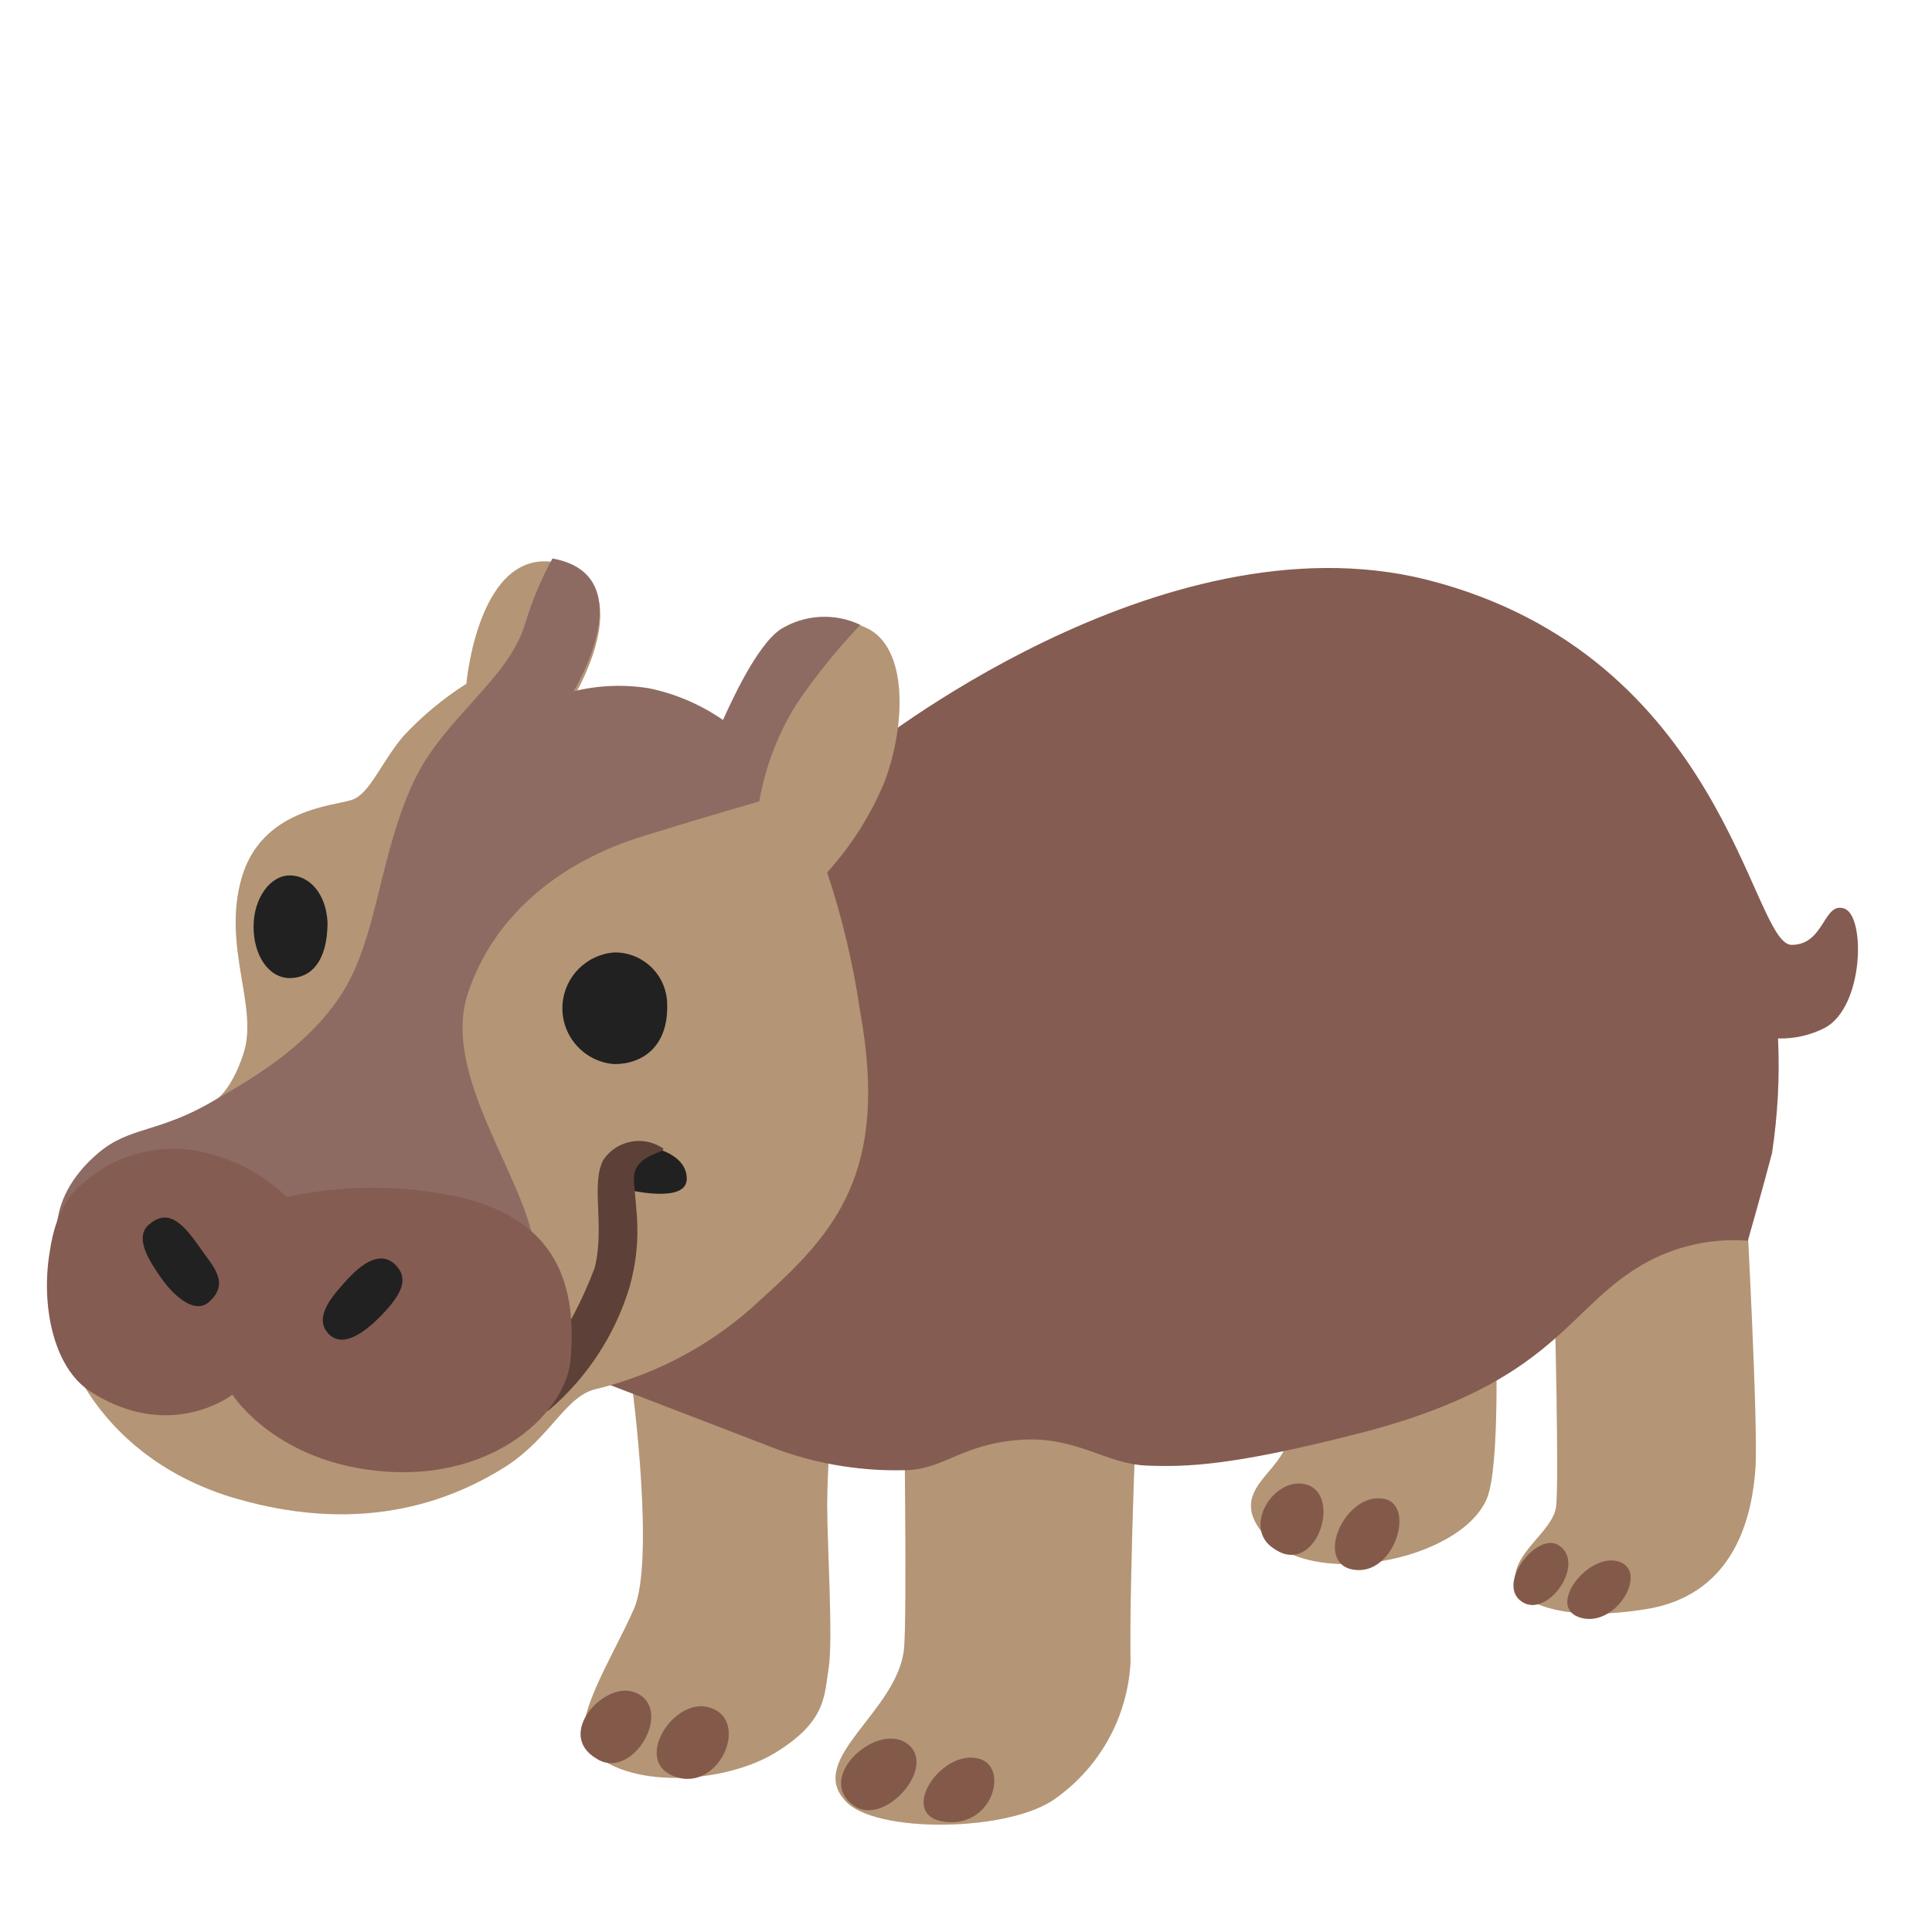
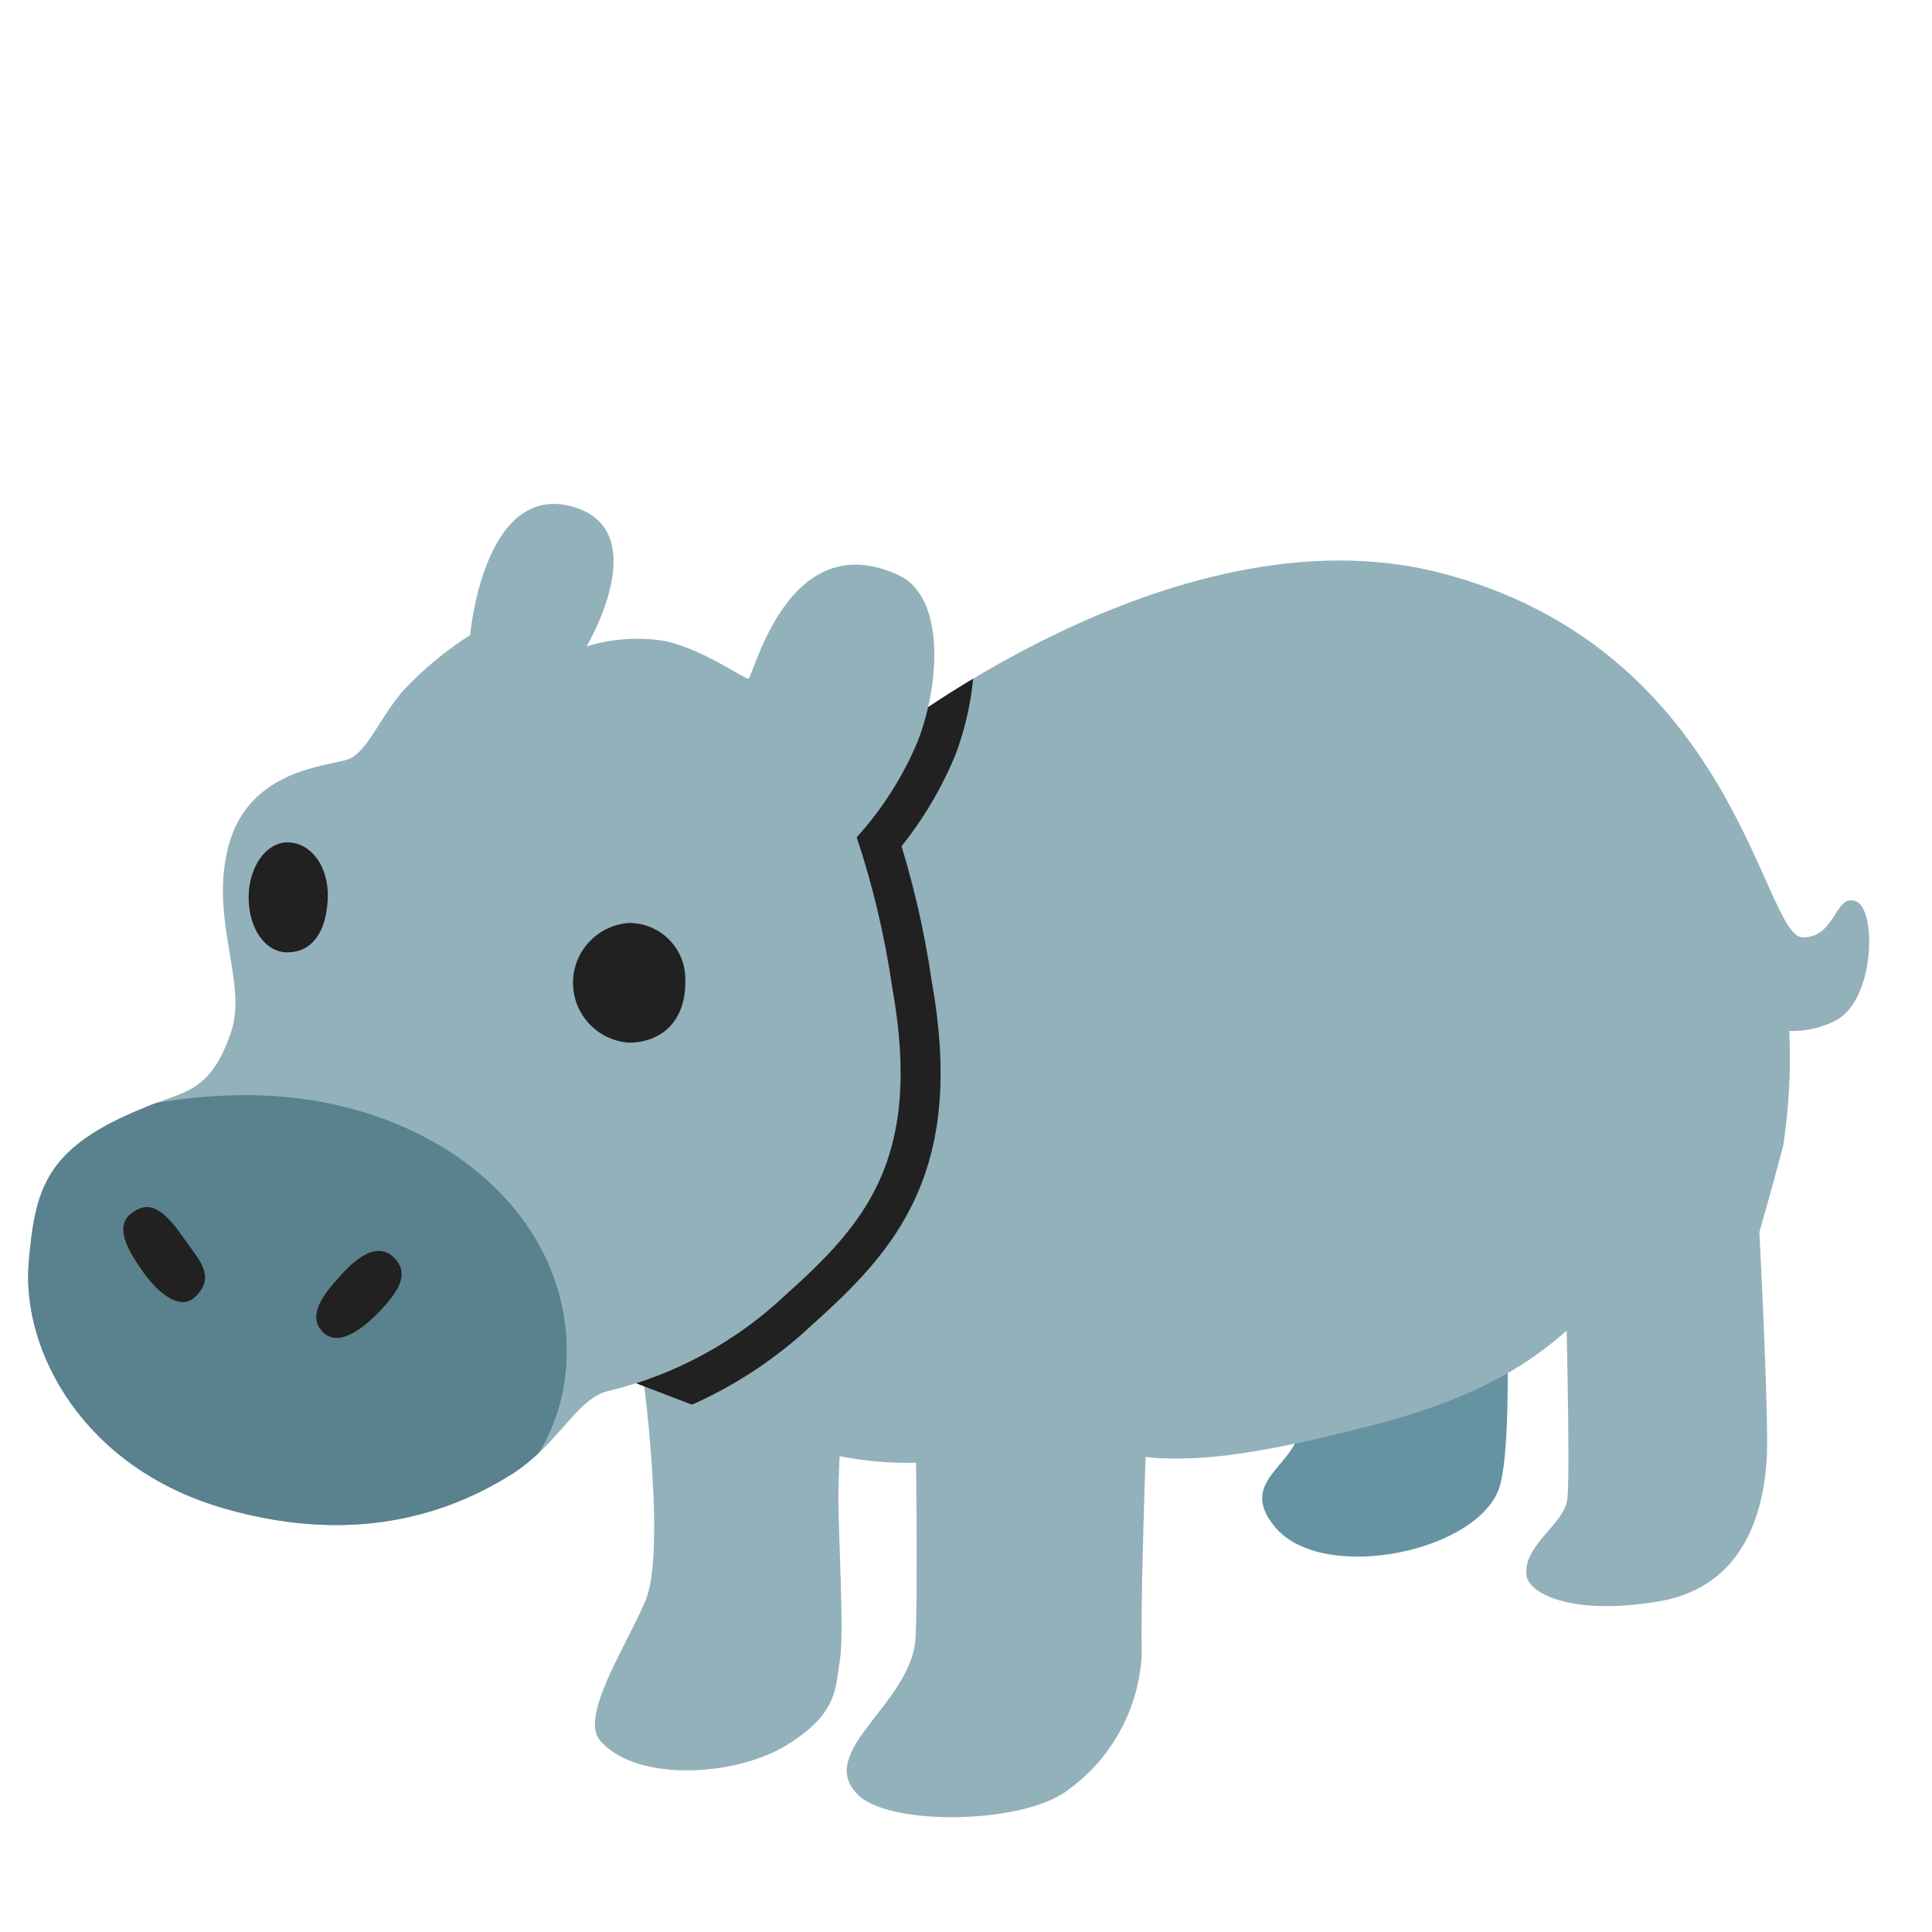
- <svg xmlns="http://www.w3.org/2000/svg" viewBox="0 0 128 128" version="1.1" xml:space="preserve" style="fill-rule:evenodd;clip-rule:evenodd;stroke-linejoin:round;stroke-miterlimit:2;">
-   <path id="path31973" d="M75.4,91.2L59.9,92.9C59.9,92.9 60.1,106.8 59.9,109.2C59.5,113.4 53.4,116.5 56,119.3C57.9,121.5 67,121.4 70,119.1C72.92,117 74.72,113.69 74.9,110.1C74.8,104.6 75.4,90.5 75.4,91.2Z" style="fill:rgb(161,134,127);fill-rule:nonzero;" />
-   <path id="path319731" d="M75.4,91.2L59.9,92.9C59.9,92.9 60.1,106.8 59.9,109.2C59.5,113.4 53.4,116.5 56,119.3C57.9,121.5 67,121.4 70,119.1C72.92,117 74.72,113.69 74.9,110.1C74.8,104.6 75.4,90.5 75.4,91.2Z" style="fill:rgb(255,213,79);fill-opacity:0.2;fill-rule:nonzero;" />
-   <path id="path31984" d="M99.1,88.5C99.1,88.5 99.4,97.2 98.5,99.3C96.7,103.5 86.5,105.4 83.6,101.5C81.4,98.7 84.9,97.6 85.3,95.4C85.7,93.2 85.7,85.4 85.7,85.4L115.7,79.8C115.7,79.8 116.5,94.6 116.3,97.3C116.1,100 115.2,105.6 109.1,106.6C103,107.6 100.5,105.9 100.4,104.9C100.1,102.9 102.9,101.5 103.1,99.8C103.3,98.1 103,86.4 103,86.4L99.1,88.5Z" style="fill:rgb(161,134,127);fill-rule:nonzero;" />
-   <path id="path319841" d="M99.1,88.5C99.1,88.5 99.4,97.2 98.5,99.3C96.7,103.5 86.5,105.4 83.6,101.5C81.4,98.7 84.9,97.6 85.3,95.4C85.7,93.2 85.7,85.4 85.7,85.4L115.7,79.8C115.7,79.8 116.5,94.6 116.3,97.3C116.1,100 115.2,105.6 109.1,106.6C103,107.6 100.5,105.9 100.4,104.9C100.1,102.9 102.9,101.5 103.1,99.8C103.3,98.1 103,86.4 103,86.4L99.1,88.5Z" style="fill:rgb(255,213,79);fill-opacity:0.2;fill-rule:nonzero;" />
-   <path id="path31995" d="M41.9,92C41.9,92 43.4,103.4 42,106.6C40.6,109.8 37.7,114.2 39,115.8C41.4,118.6 48,118.2 51.4,116.1C54.8,114 54.6,112.3 54.9,110.5C55.2,108.7 54.8,102.2 54.8,99.7C54.8,97.2 55.2,92.2 55.2,92.2L41.9,92Z" style="fill:rgb(161,134,127);fill-rule:nonzero;" />
-   <path id="path319951" d="M41.9,92C41.9,92 43.4,103.4 42,106.6C40.6,109.8 37.7,114.2 39,115.8C41.4,118.6 48,118.2 51.4,116.1C54.8,114 54.6,112.3 54.9,110.5C55.2,108.7 54.8,102.2 54.8,99.7C54.8,97.2 55.2,92.2 55.2,92.2L41.9,92Z" style="fill:rgb(255,213,79);fill-opacity:0.2;fill-rule:nonzero;" />
-   <path id="path31997" d="M60.4,115.8C58.6,113.7 54,117.5 56.4,119.5C58.3,121.2 61.8,117.5 60.4,115.8Z" style="fill:rgb(131,90,74);fill-rule:nonzero;" />
-   <path id="path31999" d="M64.8,116.5C62.3,115.9 59.4,120.3 62.6,120.7C65.8,121.1 66.9,117 64.8,116.5Z" style="fill:rgb(131,90,74);fill-rule:nonzero;" />
-   <path id="path32001" d="M46.9,113.1C44.6,112.5 41.9,116.7 44.7,117.7C47.7,118.8 49.8,113.8 46.9,113.1Z" style="fill:rgb(131,90,74);fill-rule:nonzero;" />
-   <path id="path32003" d="M42,112.1C40,111.4 36.8,114.9 39.5,116.5C41.9,118.1 44.8,113.1 42,112.1Z" style="fill:rgb(131,90,74);fill-rule:nonzero;" />
-   <path id="path32005" d="M86.7,98.4C88.9,99.3 87.1,104.5 84.4,102.6C82.2,101.2 84.5,97.6 86.7,98.4Z" style="fill:rgb(131,90,74);fill-rule:nonzero;" />
-   <path id="path32007" d="M91.7,99.3C93.8,99.7 92.4,104.4 89.7,104C87,103.6 89.1,98.8 91.7,99.3Z" style="fill:rgb(131,90,74);fill-rule:nonzero;" />
-   <path id="path32009" d="M103.3,102.4C101.9,101.4 99.1,104.9 100.8,106.1C102.5,107.3 105.1,103.6 103.3,102.4Z" style="fill:rgb(131,90,74);fill-rule:nonzero;" />
-   <path id="path32011" d="M107,103.4C105,103.1 102.4,106.6 104.8,107.2C107.2,107.8 109.4,103.8 107,103.4Z" style="fill:rgb(131,90,74);fill-rule:nonzero;" />
-   <path id="path32028" d="M57.2,49.9C57.2,49.9 76.8,34 94.5,38.4C114.3,43.4 116,62.6 118.7,62.6C120.9,62.6 120.8,59.7 122.2,60.2C123.6,60.7 123.5,66.7 120.9,68.1C119.94,68.59 118.88,68.83 117.8,68.8C117.92,71.34 117.78,73.89 117.4,76.4C116.8,78.7 115.8,82.2 115.8,82.2C113.16,82 110.53,82.66 108.3,84.1C103.6,87.1 102.5,91.9 89.5,95.1C81.6,97.1 78.6,97.2 76,97.1C73.2,97 71.3,95.1 67.5,95.4C63.7,95.7 62.6,97.3 60.1,97.4C57.24,97.49 54.4,97.05 51.7,96.1L38.7,91.1L53.9,50.6L57.2,49.9Z" style="fill:rgb(133,92,82);fill-rule:nonzero;" />
-   <path id="path32041" d="M54.8,57.8C56.4,56.03 57.69,54 58.6,51.8C60,48.1 60.2,42.9 57.4,41.6C50.5,38.4 48.4,48 48.1,48C47.8,48 44.9,45.9 42.5,45.6C41.02,45.43 39.52,45.56 38.1,46C38.1,46 42.5,38.6 37,37.3C31.7,36.1 30.9,45.3 30.9,45.3C29.36,46.28 27.94,47.46 26.7,48.8C25.2,50.6 24.5,52.6 23.3,53C22.1,53.4 17.3,53.6 16,58.2C14.7,62.8 17.2,66.8 16.1,69.9C14.8,73.7 13.1,73.5 10.8,74.5C4.6,77 4,79.5 3.6,84.2C3.2,89.6 7,96.8 15.7,99.3C24.4,101.8 30.3,99.2 33.6,97.1C36.6,95.1 37.5,92.4 39.6,92C43.65,91 47.37,88.96 50.4,86.1C55.3,81.7 58.9,77.7 57,67.1C56.54,63.94 55.81,60.83 54.8,57.8Z" style="fill:rgb(161,134,127);fill-rule:nonzero;" />
-   <path id="path320411" d="M54.8,57.8C56.4,56.03 57.69,54 58.6,51.8C60,48.1 60.2,42.9 57.4,41.6C50.5,38.4 48.4,48 48.1,48C47.8,48 44.9,45.9 42.5,45.6C41.02,45.43 39.52,45.56 38.1,46C38.1,46 42.5,38.6 37,37.3C31.7,36.1 30.9,45.3 30.9,45.3C29.36,46.28 27.94,47.46 26.7,48.8C25.2,50.6 24.5,52.6 23.3,53C22.1,53.4 17.3,53.6 16,58.2C14.7,62.8 17.2,66.8 16.1,69.9C14.8,73.7 13.1,73.5 10.8,74.5C4.6,77 4,79.5 3.6,84.2C3.2,89.6 7,96.8 15.7,99.3C24.4,101.8 30.3,99.2 33.6,97.1C36.6,95.1 37.5,92.4 39.6,92C43.65,91 47.37,88.96 50.4,86.1C55.3,81.7 58.9,77.7 57,67.1C56.54,63.94 55.81,60.83 54.8,57.8Z" style="fill:rgb(255,213,79);fill-opacity:0.2;fill-rule:nonzero;" />
-   <path id="path32052" d="M34.8,41.3C33.7,45 29.5,47.5 27.5,51.6C25.5,55.7 25.1,60.5 23.6,64C21.7,68.6 17,71.3 14.2,72.9C10.5,75.1 8.6,74.6 6.5,76.4C3.2,79.2 3.8,82.1 3.8,82.1L33.3,85.8C33.3,85.8 35.6,84 35.4,82.6C34.8,78 29.2,71.2 31,65.8C32.8,60.4 37.4,57 42.6,55.4C47.1,54 50.3,53.1 50.3,53.1C50.71,50.79 51.55,48.58 52.8,46.6C54.06,44.75 55.46,43.02 57,41.4C55.3,40.59 53.3,40.7 51.7,41.7C50.1,42.8 48.4,46.6 47.9,47.7C46.42,46.68 44.76,45.96 43,45.6C41.34,45.33 39.64,45.4 38,45.8C38,45.8 42.7,38.1 36.6,37C35.85,38.37 35.25,39.81 34.8,41.3Z" style="fill:rgb(141,107,99);fill-rule:nonzero;" />
-   <path id="path32067" d="M41.5,78.8C41.5,78.8 45.5,79.8 45.5,78.1C45.5,76.4 43.1,75.9 42.6,76C42.1,76.1 39.9,76.3 41.5,78.8Z" style="fill:rgb(33,33,33);fill-rule:nonzero;" />
-   <path id="path32069" d="M36.4,89.8C37.62,87.99 38.63,86.04 39.4,84C40.1,81.2 39.1,78.4 40,76.8C40.86,75.58 42.52,75.23 43.8,76C44.6,76.4 41.9,76.3 42,78.2C42.1,80.1 42.6,82.1 41.7,85.3C40.74,88.45 38.9,91.26 36.4,93.4C35.2,94.3 36.4,89.8 36.4,89.8Z" style="fill:rgb(93,64,55);fill-rule:nonzero;" />
-   <path id="path32071" d="M19,79.3C22.76,78.49 26.64,78.49 30.4,79.3C36.4,80.7 38.3,84.5 37.8,90.1C37.5,93.5 32.9,98 25.6,97.5C18.3,97 15.4,92.4 15.4,92.4C15.4,92.4 11.3,95.6 6,92.2C3.5,90.6 2.7,86.4 3.3,82.9C3.7,80.2 4.7,79 5.6,78.3C7.94,76.28 11.15,75.6 14.1,76.5C15.94,77.01 17.63,77.97 19,79.3Z" style="fill:rgb(133,92,82);fill-rule:nonzero;" />
-   <path id="path32073" d="M22.8,85C21.8,86.1 20.8,87.4 21.8,88.4C22.8,89.4 24.4,88.1 25.5,86.9C26.6,85.7 27.1,84.7 26.2,83.8C25.3,82.9 24.1,83.5 22.8,85Z" style="fill:rgb(33,33,33);fill-rule:nonzero;" />
-   <path id="path32075" d="M13.2,82.6C11.9,80.7 11,80.2 9.9,81.1C8.8,82 10,83.7 10.7,84.7C11.4,85.7 12.8,87.1 13.8,86.3C15.3,85 14.1,83.9 13.2,82.6Z" style="fill:rgb(33,33,33);fill-rule:nonzero;" />
-   <path id="path32077" d="M44.2,66.5C44.3,69.3 42.6,70.5 40.7,70.5C38.66,70.35 37.12,68.57 37.27,66.53C37.4,64.7 38.86,63.24 40.7,63.1C42.6,63.08 44.17,64.6 44.2,66.5Z" style="fill:rgb(33,33,33);fill-rule:nonzero;" />
-   <path id="path32079" d="M21.7,61.1C21.7,63.7 20.6,64.8 19.2,64.8C17.8,64.8 16.8,63.3 16.8,61.4C16.8,59.5 17.9,58 19.2,58C20.5,58 21.6,59.2 21.7,61.1Z" style="fill:rgb(33,33,33);fill-rule:nonzero;" />
+ <svg xmlns="http://www.w3.org/2000/svg" viewBox="0 0 128 128" version="1.1" xml:space="preserve" style="fill-rule:evenodd;clip-rule:evenodd;stroke-linejoin:round;stroke-miterlimit:2;" id="svg1">
+   <defs id="defs1">
+     <clipPath clipPathUnits="userSpaceOnUse" id="clipPath2">
+       <path id="path3" d="m 54.8,57.8 c 1.6,-1.77 2.89,-3.8 3.8,-6 1.4,-3.7 1.6,-8.9 -1.2,-10.2 -6.9,-3.2 -9,6.4 -9.3,6.4 -0.3,0 -3.2,-2.1 -5.6,-2.4 -1.48,-0.17 -2.98,-0.04 -4.4,0.4 0,0 4.4,-7.4 -1.1,-8.7 -5.3,-1.2 -6.1,8 -6.1,8 -1.54,0.98 -2.96,2.16 -4.2,3.5 -1.5,1.8 -2.2,3.8 -3.4,4.2 -1.2,0.4 -6,0.6 -7.3,5.2 -1.3,4.6 1.2,8.6 0.1,11.7 -1.3,3.8 -3,3.6 -5.3,4.6 -6.2,2.5 -6.8,5 -7.2,9.7 -0.4,5.4 3.4,12.6 12.1,15.1 8.7,2.5 14.6,-0.1 17.9,-2.2 3,-2 3.9,-4.7 6,-5.1 4.05,-1 7.77,-3.04 10.8,-5.9 4.9,-4.4 8.5,-8.4 6.6,-19 -0.46,-3.16 -1.19,-6.27 -2.2,-9.3 z" style="fill:#ffd54f;fill-opacity:0.2;fill-rule:nonzero" />
+     </clipPath>
+     <clipPath clipPathUnits="userSpaceOnUse" id="clipPath7">
+       <path id="path7" d="m 57.2,49.9 c 0,0 19.6,-15.9 37.3,-11.5 19.8,5 21.5,24.2 24.2,24.2 2.2,0 2.1,-2.9 3.5,-2.4 1.4,0.5 1.3,6.5 -1.3,7.9 -0.96,0.49 -2.02,0.73 -3.1,0.7 0.12,2.54 -0.02,5.09 -0.4,7.6 -0.6,2.3 -1.6,5.8 -1.6,5.8 -2.64,-0.2 -5.27,0.46 -7.5,1.9 -4.7,3 -5.8,7.8 -18.8,11 -7.9,2 -10.9,2.1 -13.5,2 -2.8,-0.1 -4.7,-2 -8.5,-1.7 -3.8,0.3 -4.9,1.9 -7.4,2 -2.86,0.09 -5.7,-0.35 -8.4,-1.3 l -13,-5 15.2,-40.5 z" style="fill:#93b1bb;fill-opacity:1;fill-rule:nonzero" />
+     </clipPath>
+   </defs>
+   <path d="m 99.843,88.005 c 0,0 0.3,8.7 -0.6,10.8 -1.8,4.2 -12,6.1 -14.9,2.2 -2.2,-2.8 1.3,-3.9 1.7,-6.1 0.4,-2.2 0.4,-10 0.4,-10" style="fill:#6593a2;fill-opacity:1;fill-rule:nonzero" id="path1-9" />
+   <path id="path31973" d="m 76.143,90.705 -15.5,1.7 c 0,0 0.2,13.9 0,16.3 -0.4,4.2 -6.5,7.3 -3.9,10.1 1.9,2.2 11,2.1 14,-0.2 2.92,-2.1 4.72,-5.41 4.9,-9 -0.1,-5.5 0.5,-19.6 0.5,-18.9 z" style="fill:#93b1bb;fill-rule:nonzero;fill-opacity:1" />
+   <path style="fill:#93b1bb;fill-opacity:1;fill-rule:nonzero" d="m 116.443,79.305 c 0,0 0.8,14.8 0.6,17.5 -0.2,2.7 -1.1,8.3 -7.2,9.3 -6.1,1 -8.6,-0.7 -8.7,-1.7 -0.3,-2 2.5,-3.4 2.7,-5.1 0.2,-1.7 -0.1,-13.4 -0.1,-13.4 z" id="path31984" />
+   <path id="path31995" d="m 42.643,91.505 c 0,0 1.5,11.4 0.1,14.6 -1.4,3.2 -4.3,7.6 -3,9.2 2.4,2.8 9,2.4 12.4,0.3 3.4,-2.1 3.2,-3.8 3.5,-5.6 0.3,-1.8 -0.1,-8.3 -0.1,-10.8 0,-2.5 0.4,-7.5 0.4,-7.5 z" style="fill:#93b1bb;fill-rule:nonzero;fill-opacity:1" />
+   <path id="path32028" d="m 57.943,49.405 c 0,0 19.6,-15.9 37.3,-11.5 19.8,5 21.5,24.2 24.2,24.2 2.2,0 2.1,-2.9 3.5,-2.4 1.4,0.5 1.3,6.5 -1.3,7.9 -0.96,0.49 -2.02,0.73 -3.1,0.7 0.12,2.54 -0.02,5.09 -0.4,7.6 -0.6,2.3 -1.6,5.8 -1.6,5.8 -2.64,-0.2 -5.27,0.46 -7.5,1.9 -4.7,3 -5.8,7.8 -18.8,11 -7.9,2 -10.9,2.1 -13.5,2 -2.8,-0.1 -4.7,-2 -8.5,-1.7 -3.8,0.3 -4.9,1.9 -7.4,2 -2.86,0.09 -5.7,-0.35 -8.4,-1.3 l -13,-5 15.2,-40.5 z" style="fill:#93b1bb;fill-opacity:1;fill-rule:nonzero" />
+   <path id="path4" d="m 56.017,55.965 c 1.715,-1.897 3.097,-4.072 4.072,-6.43 1.5,-3.965 1.715,-9.537 -1.286,-10.93 -7.394,-3.429 -9.644,6.858 -9.966,6.858 -0.321,0 -3.429,-2.25 -6.001,-2.572 -1.586,-0.182 -3.193,-0.043 -4.715,0.429 0,0 4.715,-7.93 -1.179,-9.323 -5.68,-1.286 -6.537,8.573 -6.537,8.573 -1.65,1.05 -3.172,2.315 -4.501,3.751 -1.607,1.929 -2.358,4.072 -3.643,4.501 -1.286,0.429 -6.43,0.643 -7.823,5.572 -1.393,4.929 1.286,9.216 0.107,12.538 -1.393,4.072 -3.215,3.858 -5.68,4.929 -6.644,2.679 -7.287,5.358 -7.716,10.395 -0.429,5.787 3.643,13.502 12.966,16.181 9.323,2.679 15.645,-0.107 19.182,-2.358 3.215,-2.143 4.179,-5.037 6.43,-5.465 4.34,-1.072 8.326,-3.258 11.573,-6.322 5.251,-4.715 9.109,-9.001 7.073,-20.36 -0.493,-3.386 -1.275,-6.719 -2.358,-9.966 z" style="fill:#93b1bb;fill-rule:nonzero;stroke:#212121;stroke-width:5.3;stroke-dasharray:none;stroke-opacity:1" clip-path="url(#clipPath7)" transform="translate(0.7427466,-0.4951644)" />
+   <path id="path32041" d="m 56.76,55.47 c 1.715,-1.897 3.097,-4.072 4.072,-6.43 1.5,-3.965 1.715,-9.537 -1.286,-10.93 -7.394,-3.429 -9.644,6.858 -9.966,6.858 -0.321,0 -3.429,-2.25 -6.001,-2.572 -1.586,-0.182 -3.193,-0.043 -4.715,0.429 0,0 4.715,-7.93 -1.179,-9.323 -5.68,-1.286 -6.537,8.573 -6.537,8.573 -1.65,1.05 -3.172,2.315 -4.501,3.751 -1.607,1.929 -2.358,4.072 -3.643,4.501 -1.286,0.429 -6.43,0.643 -7.823,5.572 -1.393,4.929 1.286,9.216 0.107,12.538 -1.393,4.072 -3.215,3.858 -5.68,4.929 -6.644,2.679 -7.287,5.358 -7.716,10.395 -0.429,5.787 3.643,13.502 12.966,16.181 9.323,2.679 15.645,-0.107 19.182,-2.358 3.215,-2.143 4.179,-5.037 6.43,-5.465 4.34,-1.072 8.326,-3.258 11.573,-6.322 5.251,-4.715 9.109,-9.001 7.073,-20.36 -0.493,-3.386 -1.275,-6.719 -2.358,-9.966 z" style="fill:#93b1bb;fill-rule:nonzero;stroke-width:1" />
+   <path id="path1" clip-path="url(#clipPath2)" style="fill:#5a818e;stroke-width:2.893;stroke-linecap:round" d="m 36.873,89.595 c -1e-6,8.992 -9.326,14.92 -20.373,14.92 -11.046,0 -20.001,-7.289 -20.001,-16.281 7e-7,-8.992 9.524,-14.487 20.57,-14.487 11.046,0 19.804,6.857 19.804,15.849 z" transform="matrix(1.071604,0,0,1.071604,-1.963927,-6.46897)" />
+   <path id="path32073" d="m 22.469,84.617 c -1.072,1.179 -2.143,2.572 -1.072,3.643 1.072,1.072 2.786,-0.321 3.965,-1.607 1.179,-1.286 1.715,-2.358 0.75,-3.322 -0.964,-0.964 -2.25,-0.321 -3.643,1.286 z" style="fill:#212121;fill-rule:nonzero;stroke-width:1" />
+   <path id="path32075" d="m 12.181,82.046 c -1.393,-2.036 -2.358,-2.572 -3.536,-1.607 -1.179,0.964 0.107,2.786 0.857,3.858 0.75,1.072 2.25,2.572 3.322,1.715 1.607,-1.393 0.321,-2.572 -0.643,-3.965 z" style="fill:#212121;fill-rule:nonzero;stroke-width:1" />
+   <path id="path32077" d="m 45.401,64.793 c 0.107,3 -1.715,4.286 -3.751,4.286 -2.186,-0.161 -3.836,-2.068 -3.676,-4.254 0.139,-1.961 1.704,-3.526 3.676,-3.676 2.036,-0.021 3.718,1.607 3.751,3.643 z" style="fill:#212121;fill-rule:nonzero;stroke-width:1" />
+   <path id="path32079" d="m 21.723,59.13 c 0,2.786 -1.179,3.965 -2.679,3.965 -1.5,0 -2.572,-1.607 -2.572,-3.643 0,-2.036 1.179,-3.643 2.572,-3.643 1.393,0 2.572,1.286 2.679,3.322 z" style="fill:#212121;fill-rule:nonzero;stroke-width:1" />
</svg>
